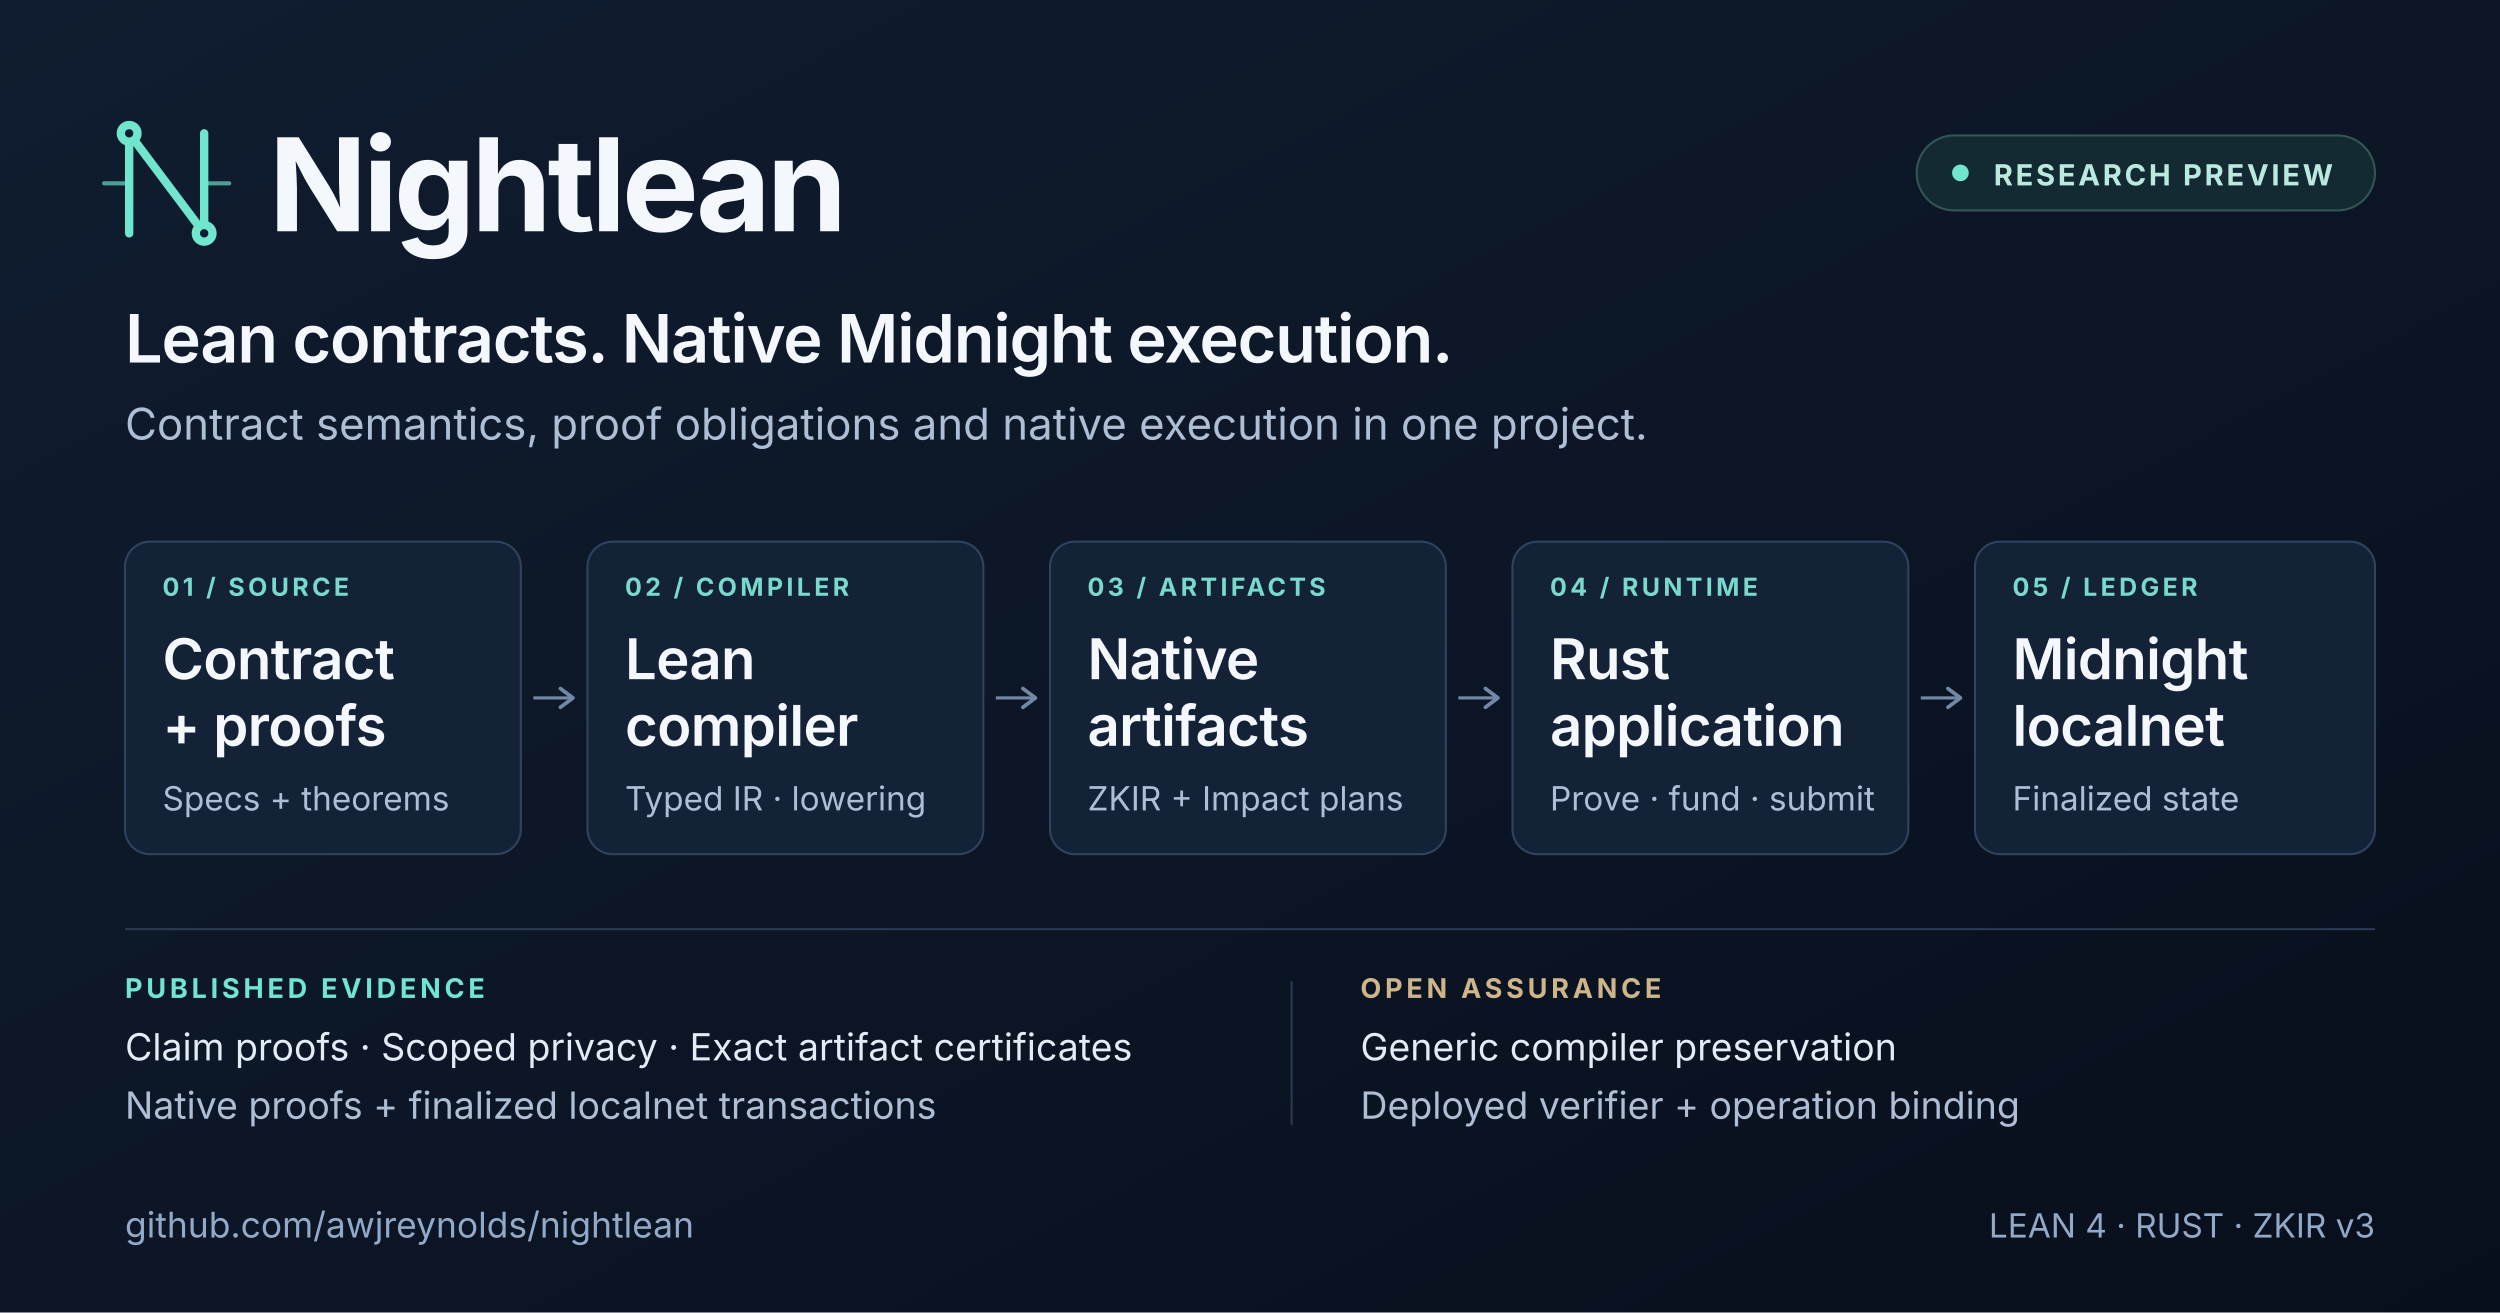
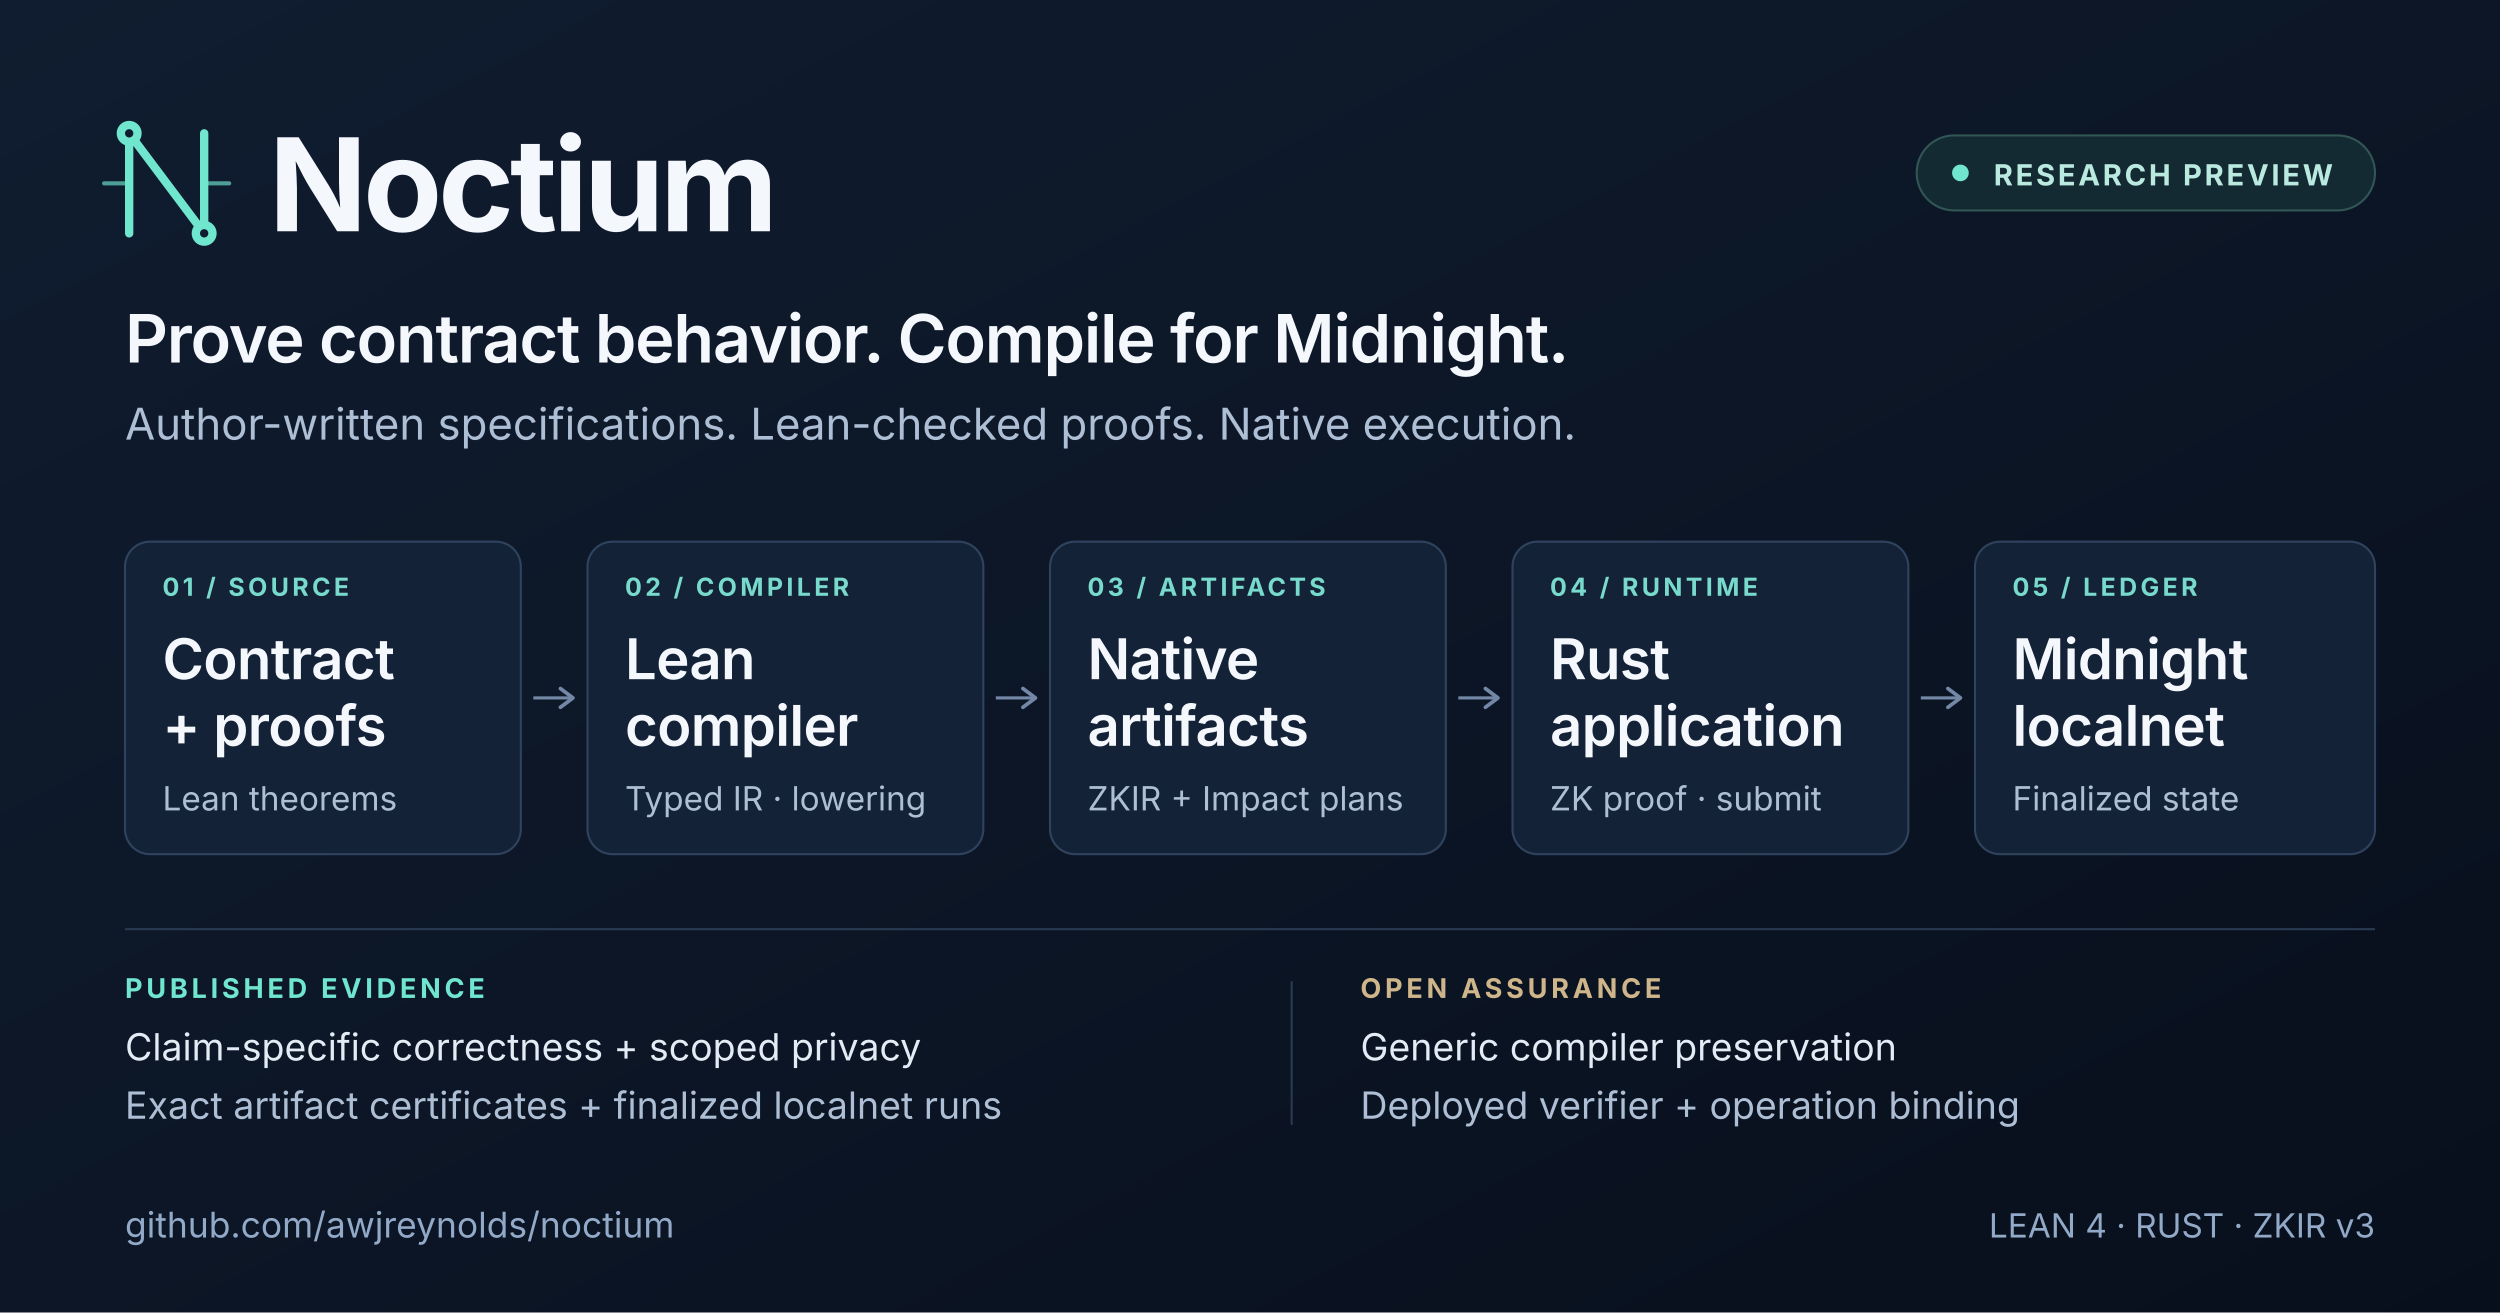
<svg xmlns="http://www.w3.org/2000/svg" width="1200" height="630" viewBox="0 0 1200 630" role="img" aria-labelledby="title description">
  <defs>
    <linearGradient id="background" x1="0" y1="0" x2="1" y2="1">
      <stop offset="0" stop-color="#101D30" />
      <stop offset="1" stop-color="#080F1C" />
    </linearGradient>
    <linearGradient id="accent" x1="0" y1="0" x2="1" y2="0">
      <stop offset="0" stop-color="#70E6CF" />
      <stop offset="1" stop-color="#8BAFFF" />
    </linearGradient>
    <marker id="arrow" viewBox="0 0 6 8" refX="5" refY="4" markerWidth="6" markerHeight="8" orient="auto-start-reverse">
      <path d="M1 1 5 4 1 7" fill="none" stroke="#7388A6" stroke-width="1.2" stroke-linecap="round" stroke-linejoin="round" />
    </marker>
  </defs>
  <rect width="1200" height="630" fill="url(#background)" />
  <path d="M0 2H1200" stroke="url(#accent)" stroke-width="4" />
  <g stroke="#70E6CF" stroke-width="4" fill="none" stroke-linecap="round" stroke-linejoin="round">
    <path d="M62 112V64L98 112V64" />
    <path d="M50 88H62M98 88H110" stroke-width="2" opacity="0.65" />
    <circle cx="62" cy="64" r="4" fill="#101D30" />
    <circle cx="98" cy="112" r="4" fill="#101D30" />
  </g>
  <g font-family="Inter, Arial, Helvetica, sans-serif">
-     <text x="129" y="111" fill="#F4F7FC" font-size="62" font-weight="700" letter-spacing="-2">Nightlean</text>
+     <text x="129" y="111" fill="#F4F7FC" font-size="62" font-weight="700" letter-spacing="-2">Noctium</text>
    <rect x="920" y="65" width="220" height="36" rx="18" fill="#142A32" stroke="#315654" />
    <circle cx="941" cy="83" r="4" fill="#70E6CF" />
    <text x="957" y="89" fill="#B9E9DF" font-size="14" font-weight="700" letter-spacing="1.3">RESEARCH PREVIEW</text>
-     <text x="60" y="174" fill="#F4F7FC" font-size="32" font-weight="600" letter-spacing="-0.6">Lean contracts. Native Midnight execution.</text>
-     <text x="60" y="211" fill="#AEBFD5" font-size="21">Contract semantics, proof obligations and native execution in one project.</text>
+     <text x="60" y="174" fill="#F4F7FC" font-size="32" font-weight="600" letter-spacing="-0.6">Prove contract behavior. Compile for Midnight.</text>
+     <text x="60" y="211" fill="#AEBFD5" font-size="21">Author-written specifications. Lean-checked proofs. Native execution.</text>
    <g fill="#132236" stroke="#30435E">
      <rect x="60" y="260" width="190" height="150" rx="12" />
      <rect x="282" y="260" width="190" height="150" rx="12" />
      <rect x="504" y="260" width="190" height="150" rx="12" />
      <rect x="726" y="260" width="190" height="150" rx="12" />
      <rect x="948" y="260" width="192" height="150" rx="12" />
    </g>
    <g fill="none" stroke="#7388A6" stroke-width="1.5" marker-end="url(#arrow)">
      <path d="M256 335H275" />
      <path d="M478 335H497" />
      <path d="M700 335H719" />
      <path d="M922 335H941" />
    </g>
    <g fill="#78DACD" font-size="12" font-weight="700" letter-spacing="1.6">
      <text x="78" y="286">01 / SOURCE</text>
      <text x="300" y="286">02 / COMPILER</text>
      <text x="522" y="286">03 / ARTIFACTS</text>
      <text x="744" y="286">04 / RUNTIME</text>
      <text x="966" y="286">05 / LEDGER</text>
    </g>
    <g fill="#F4F7FC" font-size="27" font-weight="600" letter-spacing="-0.3">
      <text x="78" y="326">Contract</text>
      <text x="78" y="358">+ proofs</text>
      <text x="300" y="326">Lean</text>
      <text x="300" y="358">compiler</text>
      <text x="522" y="326">Native</text>
      <text x="522" y="358">artifacts</text>
      <text x="744" y="326">Rust</text>
      <text x="744" y="358">application</text>
      <text x="966" y="326">Midnight</text>
      <text x="966" y="358">localnet</text>
    </g>
    <g fill="#AEBFD5" font-size="16">
-       <text x="78" y="389">Specs + theorems</text>
+       <text x="78" y="389">Lean theorems</text>
      <text x="300" y="389">Typed IR · lowering</text>
      <text x="522" y="389">ZKIR + Impact plans</text>
-       <text x="744" y="389">Prove · fund · submit</text>
+       <text x="744" y="389">ZK proof · submit</text>
      <text x="966" y="389">Finalized state</text>
    </g>
    <path d="M60 446H1140" stroke="#293A52" />
    <text x="60" y="479" fill="#70E6CF" font-size="13" font-weight="700" letter-spacing="1.8">PUBLISHED EVIDENCE</text>
-     <text x="60" y="509" fill="#E3EBF5" font-size="18">Claim proofs · Scoped privacy · Exact artifact certificates</text>
-     <text x="60" y="537" fill="#AEBFD5" font-size="18">Native proofs + finalized localnet transactions</text>
+     <text x="60" y="509" fill="#E3EBF5" font-size="18">Claim-specific correctness + scoped privacy</text>
+     <text x="60" y="537" fill="#AEBFD5" font-size="18">Exact artifact certificates + finalized localnet runs</text>
    <path d="M620 471V540" stroke="#293A52" />
    <text x="653" y="479" fill="#CFB58A" font-size="13" font-weight="700" letter-spacing="1.8">OPEN ASSURANCE</text>
    <text x="653" y="509" fill="#E3EBF5" font-size="18">Generic compiler preservation</text>
    <text x="653" y="537" fill="#AEBFD5" font-size="18">Deployed verifier + operation binding</text>
-     <text x="60" y="594" fill="#92A9C7" font-size="17">github.com/awjreynolds/nightlean</text>
+     <text x="60" y="594" fill="#92A9C7" font-size="17">github.com/awjreynolds/noctium</text>
    <text x="1140" y="594" fill="#92A9C7" font-size="16" text-anchor="end">LEAN 4 · RUST · ZKIR v3</text>
  </g>
</svg>
